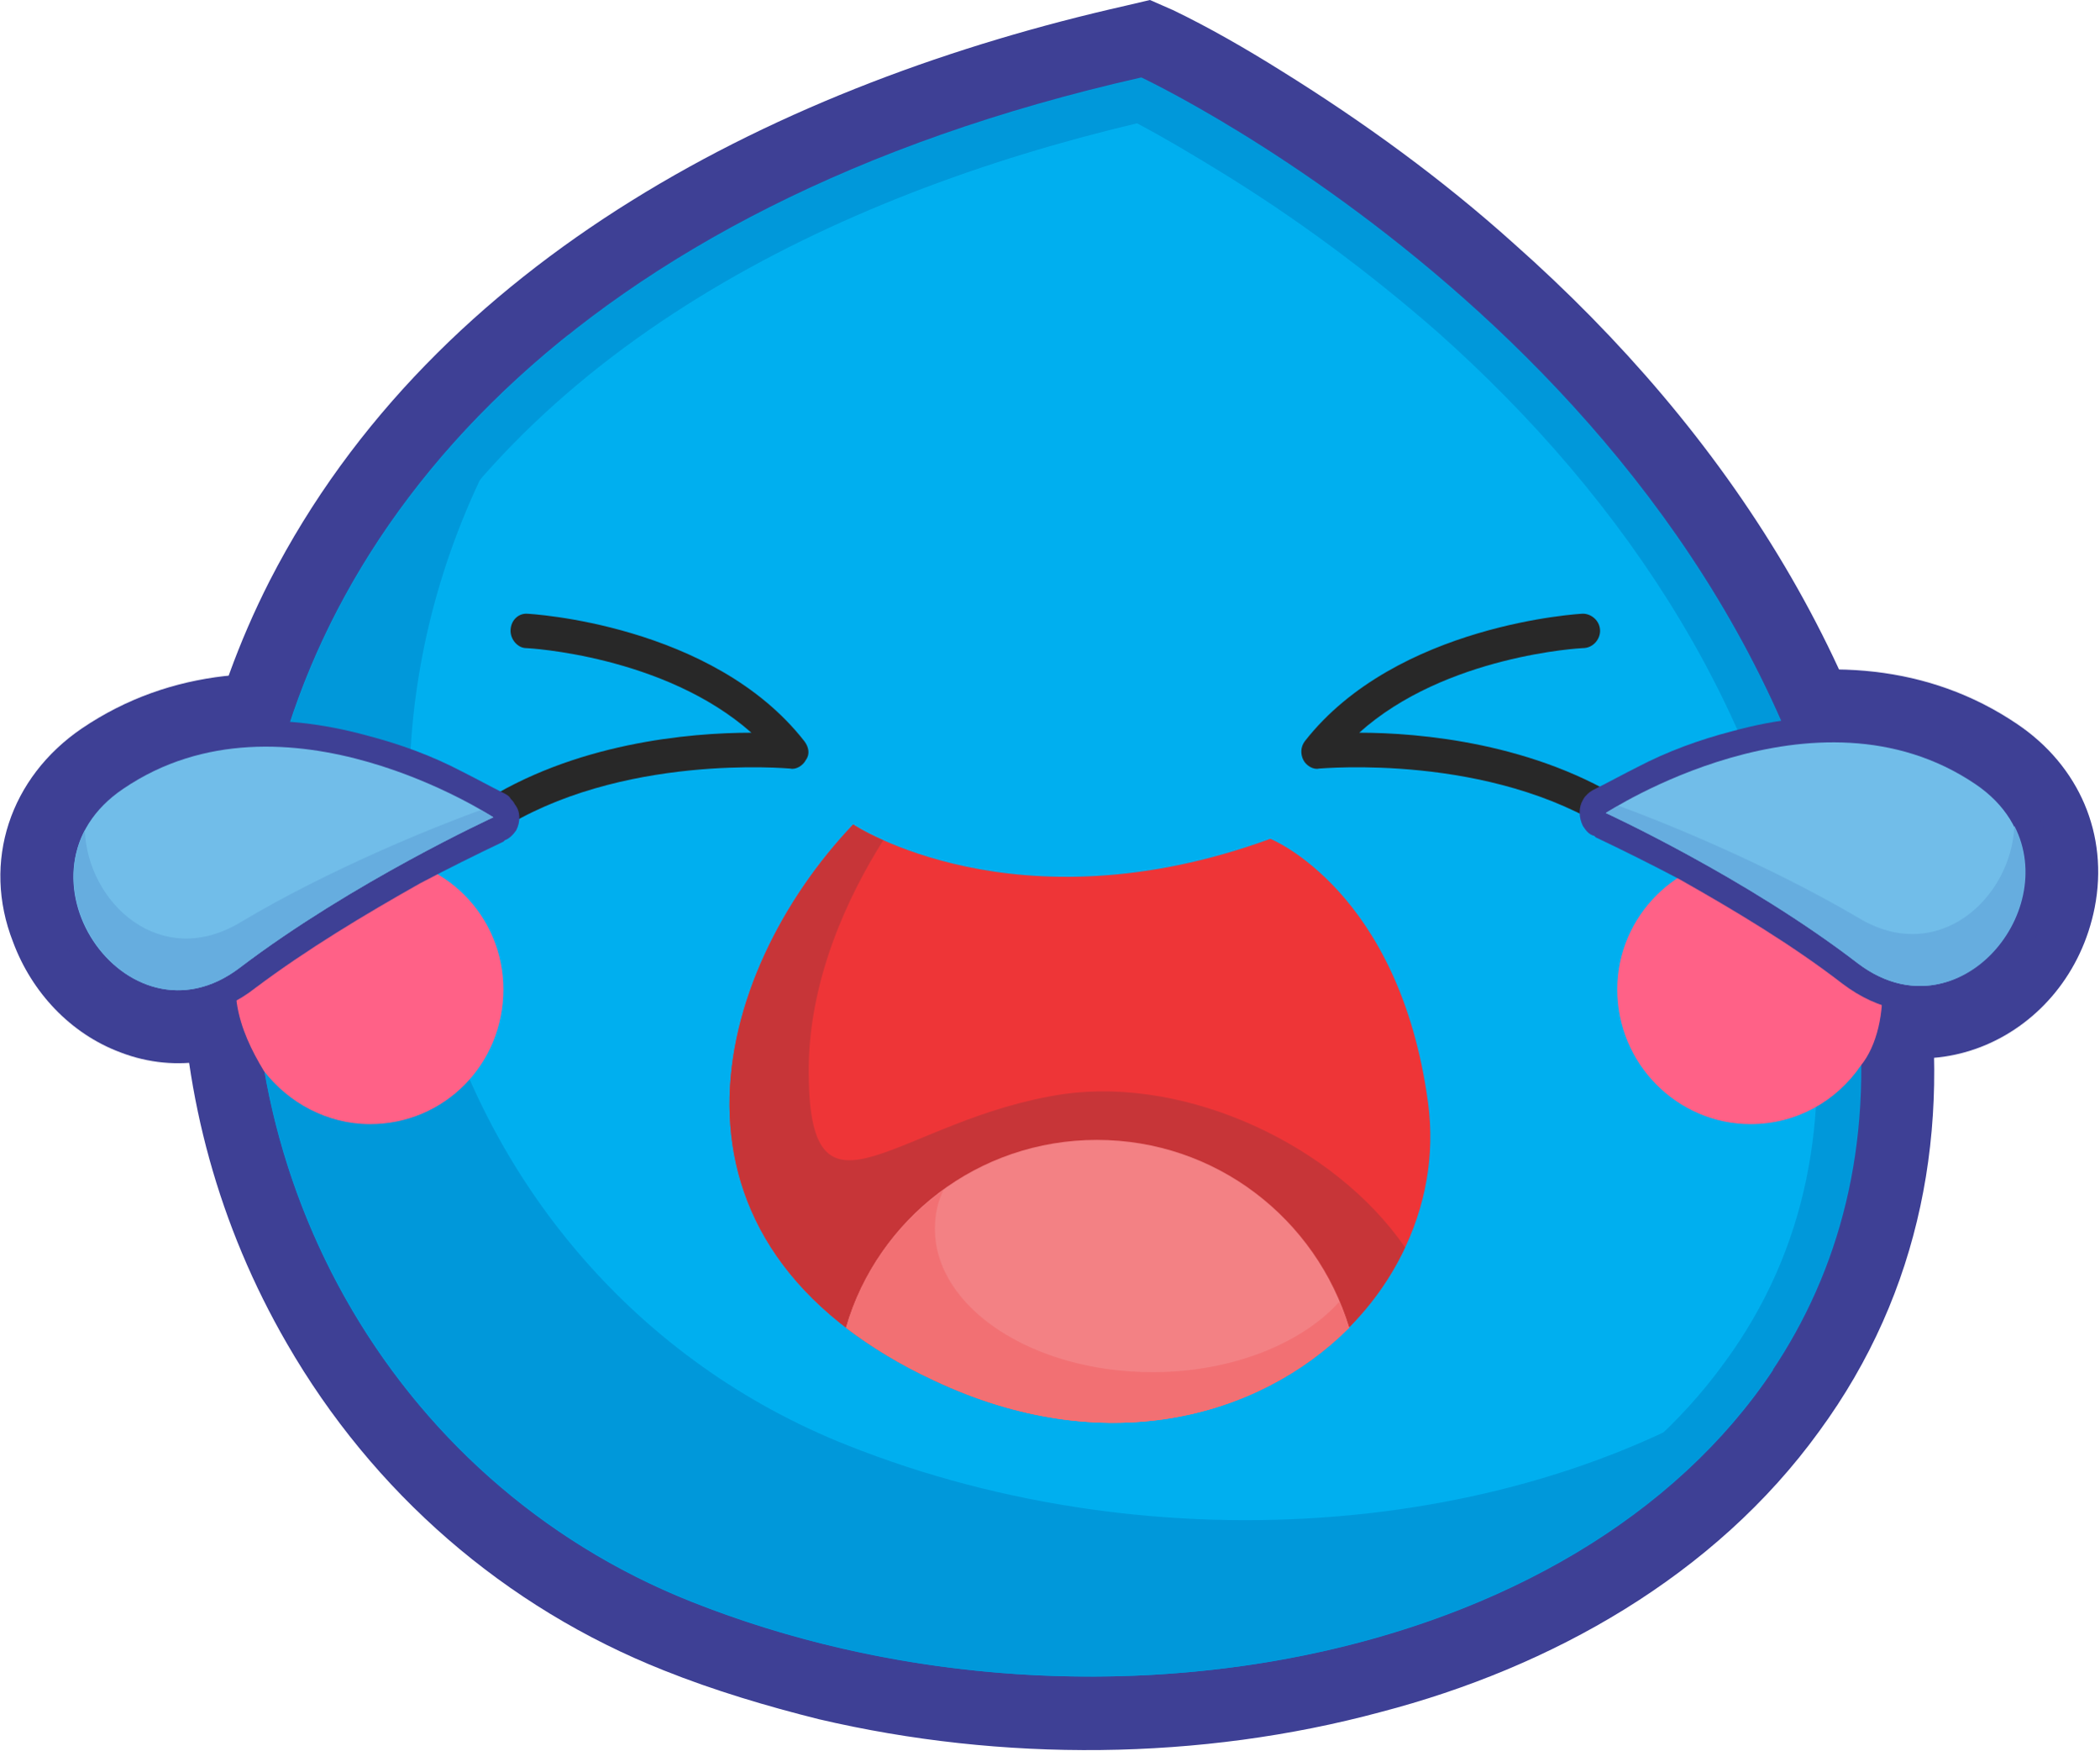
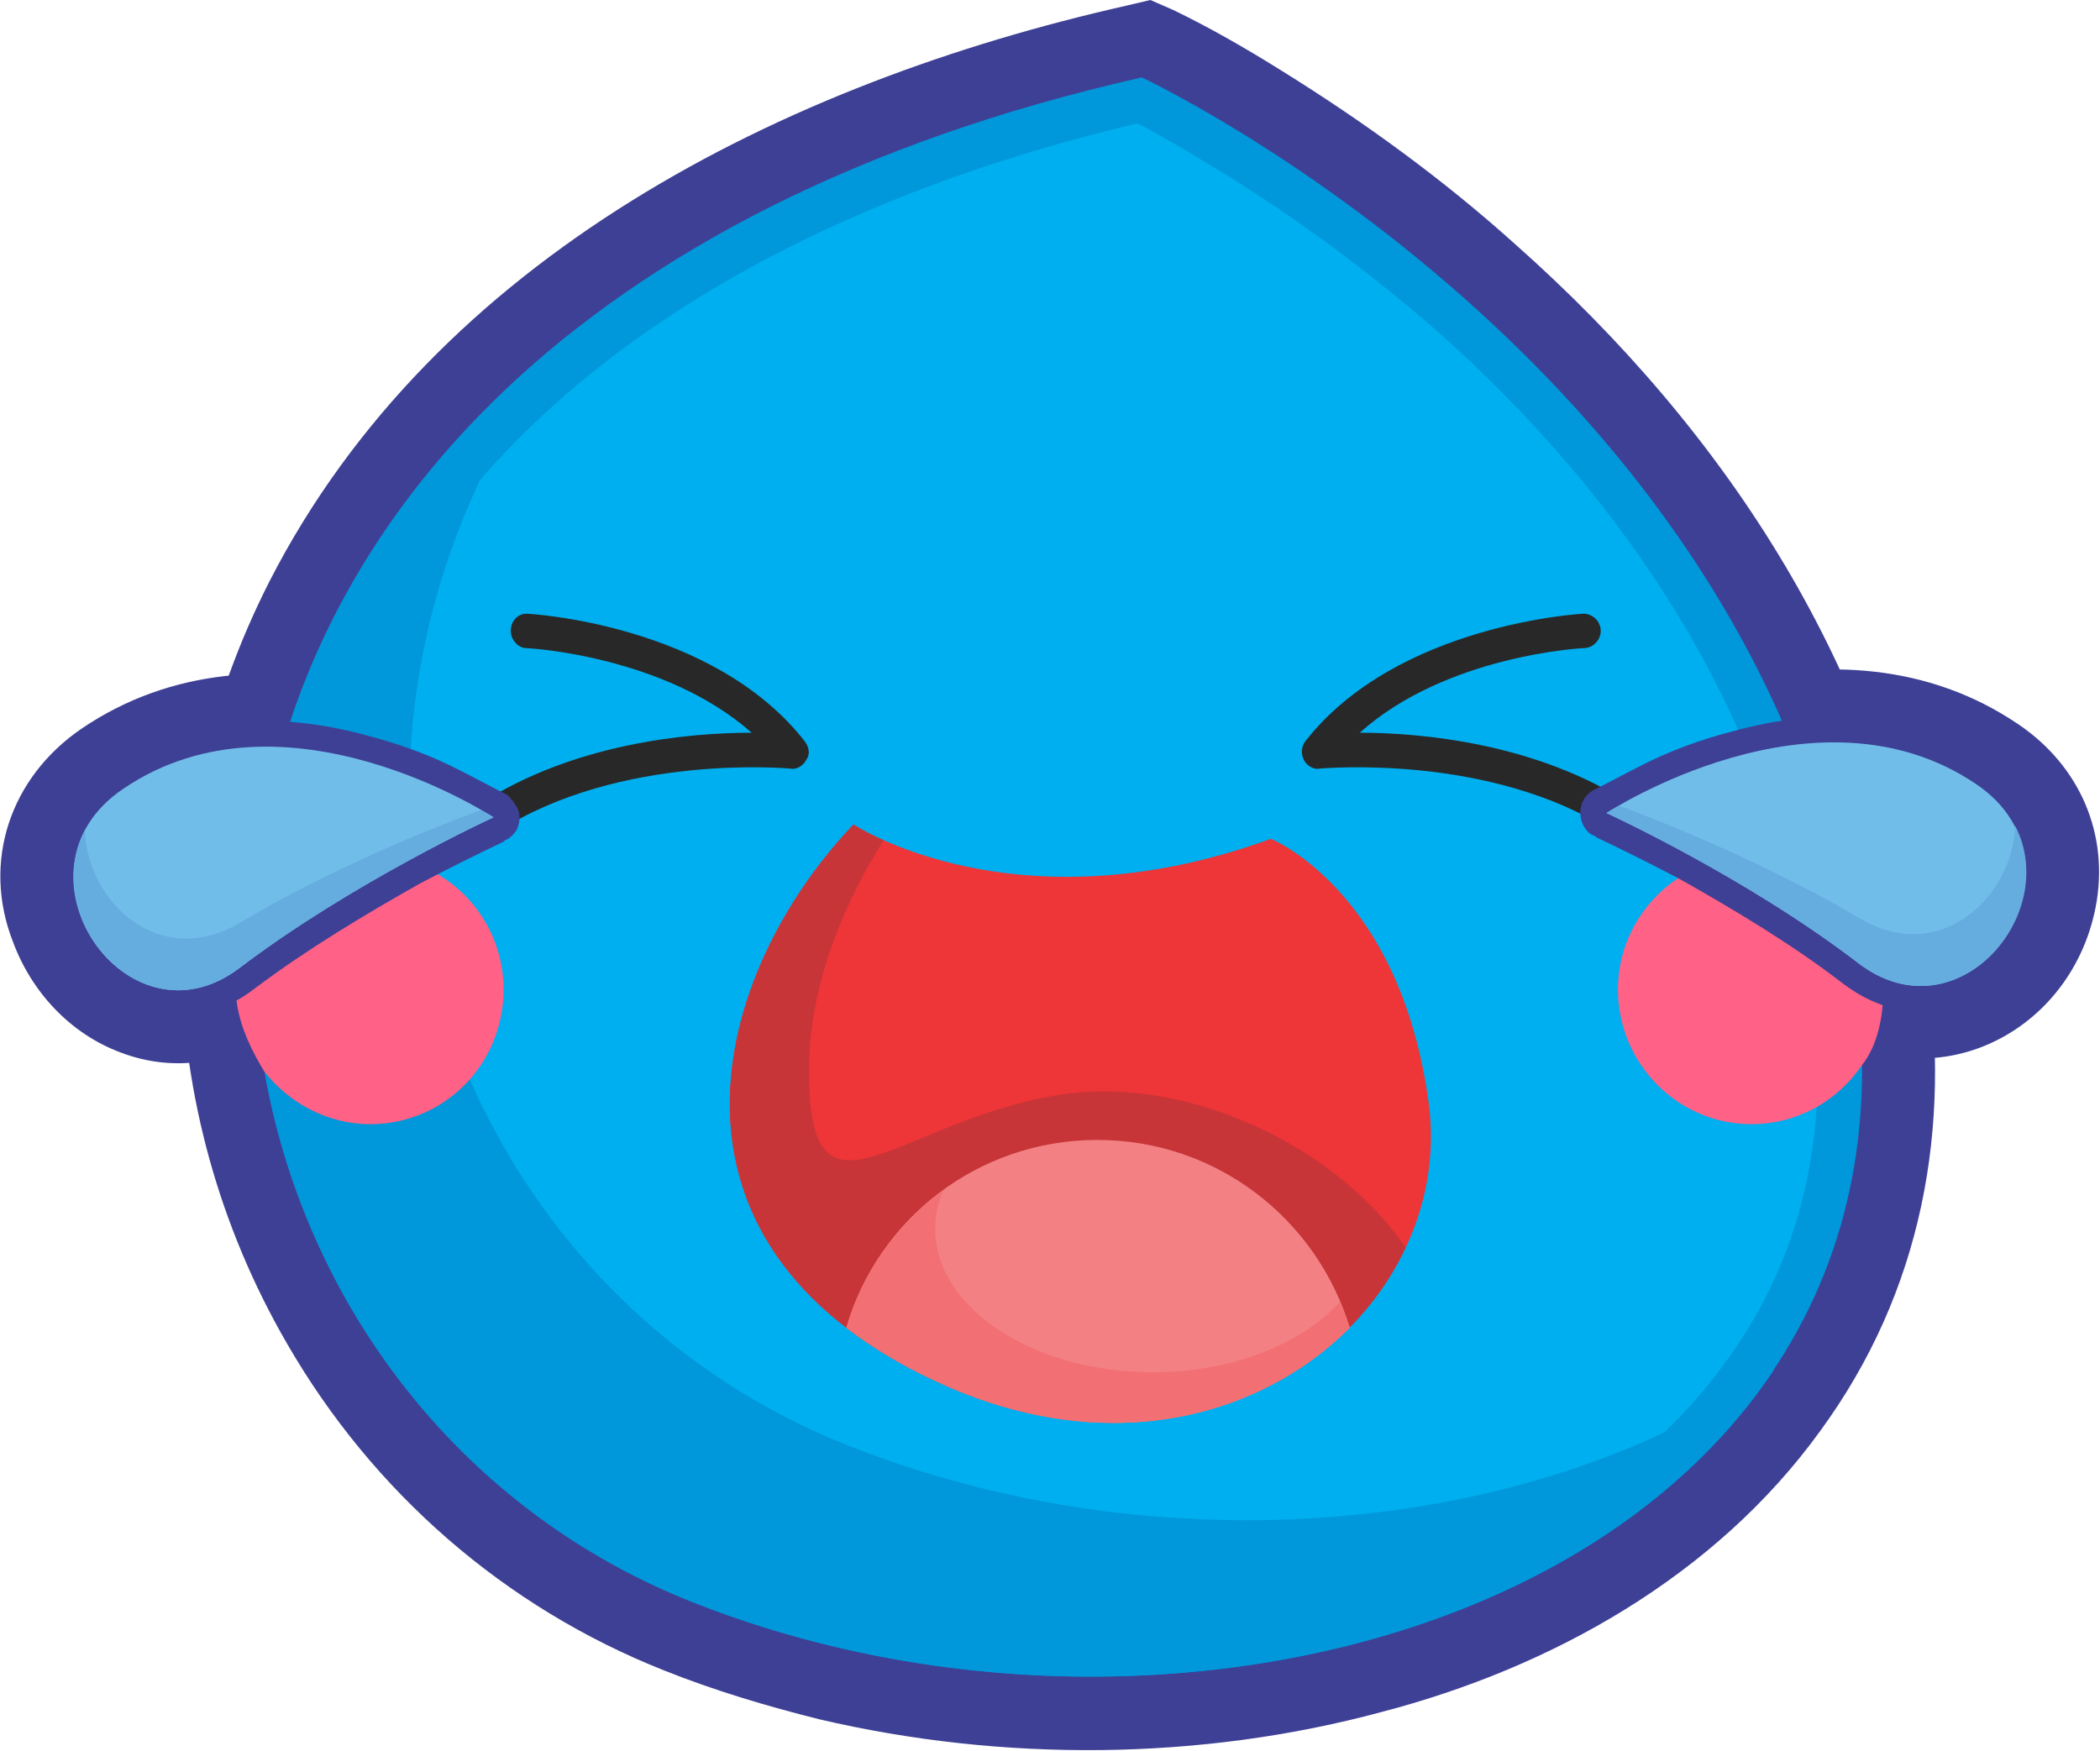
- <svg xmlns="http://www.w3.org/2000/svg" xml:space="preserve" width="12.882in" height="10.742in" version="1.1" style="shape-rendering:geometricPrecision; text-rendering:geometricPrecision; image-rendering:optimizeQuality; fill-rule:evenodd; clip-rule:evenodd" viewBox="0 0 1464 1221">
+ <svg xmlns="http://www.w3.org/2000/svg" xml:space="preserve" width="1236.624" height="1031.213" style="shape-rendering:geometricPrecision;text-rendering:geometricPrecision;image-rendering:optimizeQuality;fill-rule:evenodd;clip-rule:evenodd" viewBox="0 0 1464 1221">
  <defs>
-     <style type="text/css">
-    
-     .fil5 {fill:#F38184}
-     .fil6 {fill:#F27073}
-     .fil3 {fill:#EE3537}
-     .fil4 {fill:#C73538}
-     .fil9 {fill:#71BDE9}
-     .fil10 {fill:#66ADDF}
-     .fil7 {fill:#282828}
-     .fil2 {fill:#00AFEF}
-     .fil1 {fill:#0098DA}
-     .fil0 {fill:#3E4095}
-     .fil8 {fill:#FF6187}
-    
-   </style>
+     <style>.fil9{fill:#71bde9}.fil10{fill:#66addf}.fil7{fill:#282828}.fil1{fill:#0098da}.fil0{fill:#3e4095}.fil8{fill:#ff6187}</style>
  </defs>
  <g id="Layer_x0020_1">
-     <path class="fil0" d="M1117 511c27,-14 53,-26 84,-34 71,-18 144,-14 206,28 43,29 64,77 54,128 -18,91 -119,138 -196,79 -48,-37 -110,-73 -166,-98 0,0 0,0 0,-1l-41 -18 4 -14 -154 -154 209 84z" />
-     <path class="fil0" d="M402 584l4 14 -41 19c0,0 0,0 0,0 -56,25 -118,61 -167,98 -33,26 -75,34 -114,19 -35,-13 -62,-42 -75,-77 -22,-56 -2,-115 48,-149 62,-42 135,-46 205,-28 31,9 58,20 85,34l209 -84 -154 154z" />
-     <path class="fil0" d="M818 7c25,12 51,27 75,42 58,36 113,76 163,121 149,132 258,300 287,499 18,118 -3,232 -74,329 -73,101 -187,165 -306,196 -126,34 -264,35 -392,5 -36,-9 -73,-20 -108,-34 -111,-44 -203,-124 -263,-228 -95,-164 -98,-363 -12,-532 116,-226 358,-347 597,-401l17 -4 16 7z" />
-     <path class="fil1" d="M796 54c0,0 434,203 497,623 62,419 -442,587 -811,440 -423,-168 -482,-883 314,-1063z" />
-     <path class="fil2" d="M793 86c-211,50 -429,156 -532,357 -74,143 -72,313 10,453 51,88 128,155 223,193 31,12 63,22 96,30 114,27 239,27 352,-4 100,-26 199,-79 261,-165 58,-79 74,-172 59,-269 -26,-179 -126,-331 -260,-450 -47,-41 -98,-79 -152,-112 -18,-11 -38,-23 -57,-33z" />
-     <path class="fil1" d="M1237 955c-168,117 -430,139 -646,53 -293,-116 -411,-493 -194,-775l0 0c-355,283 -247,752 85,884 272,108 617,46 755,-162l0 0z" />
-     <path class="fil3" d="M595 575c0,0 113,75 291,10 0,0 90,36 110,184 20,148 -151,285 -344,194 -208,-97 -155,-285 -57,-388z" />
-     <path class="fil4" d="M742 763c-115,17 -177,102 -178,-13 -1,-66 28,-126 52,-164 -14,-6 -21,-11 -21,-11 -98,103 -151,291 57,388 148,69 282,6 328,-93 -49,-71 -151,-119 -238,-107z" />
-     <path class="fil5" d="M765 795c-83,0 -153,55 -175,131 17,13 38,26 62,37 117,55 225,27 289,-37 -23,-76 -93,-131 -176,-131z" />
-     <path class="fil6" d="M804 957c-84,0 -152,-45 -152,-100 0,-10 2,-19 6,-27 -32,23 -57,57 -68,96 17,13 38,26 62,37 117,55 225,27 289,-37 -2,-6 -4,-12 -7,-18 -26,29 -75,49 -130,49z" />
-     <path class="fil7" d="M341 582c-4,0 -8,-2 -10,-5 -4,-6 -2,-13 3,-16 66,-43 147,-50 190,-50 -61,-54 -156,-59 -157,-59 -6,0 -11,-6 -11,-12 0,-7 5,-12 11,-12 2,0 130,7 194,89 3,4 4,9 1,13 -2,4 -7,7 -11,6 -1,0 -119,-11 -204,44 -2,2 -4,2 -6,2z" />
-     <path class="fil7" d="M1130 582c4,0 8,-2 10,-5 4,-6 2,-13 -3,-16 -66,-43 -147,-50 -189,-50 60,-54 155,-59 156,-59 7,0 12,-6 12,-12 0,-7 -6,-12 -12,-12 -1,0 -130,7 -194,89 -3,4 -3,9 -1,13 2,4 7,7 11,6 2,0 119,-11 204,44 2,2 4,2 6,2z" />
-     <path class="fil8" d="M1282 620c-17,-14 -38,-23 -61,-23 -51,0 -93,42 -93,93 0,52 42,94 93,94 32,0 60,-16 77,-41 22,-27 22,-93 -16,-123z" />
-     <path class="fil8" d="M258 597c-35,0 -65,19 -81,48 -24,39 -10,74 7,102 17,22 44,37 74,37 52,0 93,-42 93,-94 0,-51 -41,-93 -93,-93z" />
-     <g id="_299964360">
-       <path class="fil0" d="M356 557c1,1 2,2 3,4 4,5 4,12 1,18 -2,3 -5,6 -8,7 0,0 -1,1 -1,1 -19,9 -39,19 -58,29 -39,22 -79,46 -115,73 -24,19 -54,25 -83,14 -26,-9 -46,-32 -56,-57 -16,-43 -1,-85 36,-111 55,-37 119,-39 181,-22 23,6 45,14 66,25 10,5 19,10 29,15 2,1 4,2 5,4z" />
-     </g>
-     <path class="fil9" d="M344 570c0,0 -98,45 -177,105 -79,60 -166,-68 -81,-125 112,-76 258,20 258,20z" />
-     <path class="fil10" d="M168 643c-56,34 -107,-13 -109,-64 -32,62 41,147 108,96 79,-60 177,-105 177,-105 0,0 -3,-2 -9,-5 -33,12 -105,41 -167,78z" />
-     <g id="_299965056">
-       <path class="fil0" d="M1113 550c10,-5 19,-10 29,-15 21,-11 43,-19 66,-25 62,-17 126,-15 180,22 32,22 49,57 41,95 -1,5 -3,11 -5,16 -9,25 -30,48 -56,57 -29,11 -58,5 -83,-14 -35,-27 -75,-51 -114,-73 -19,-10 -39,-20 -58,-29 -1,-1 -1,-1 -1,-1 -4,-1 -6,-4 -8,-7 -3,-6 -3,-13 0,-18 1,-2 2,-3 3,-4 2,-2 4,-3 6,-4z" />
-     </g>
-     <path class="fil9" d="M1120 567c0,0 98,45 176,105 79,60 166,-68 82,-125 -112,-76 -258,20 -258,20z" />
-     <path class="fil10" d="M1296 640c56,34 107,-14 109,-64 32,62 -41,147 -109,96 -78,-60 -176,-105 -176,-105 0,0 3,-2 9,-5 33,12 104,41 167,78z" />
+     <path class="fil0" d="M1117 511c27-14 53-26 84-34 71-18 144-14 206 28 43 29 64 77 54 128-18 91-119 138-196 79-48-37-110-73-166-98v-1l-41-18 4-14-154-154 209 84zM402 584l4 14-41 19c-56 25-118 61-167 98-33 26-75 34-114 19-35-13-62-42-75-77-22-56-2-115 48-149 62-42 135-46 205-28 31 9 58 20 85 34l209-84-154 154z" />
+     <path class="fil0" d="M818 7c25 12 51 27 75 42 58 36 113 76 163 121 149 132 258 300 287 499 18 118-3 232-74 329-73 101-187 165-306 196-126 34-264 35-392 5-36-9-73-20-108-34-111-44-203-124-263-228-95-164-98-363-12-532C304 179 546 58 785 4l17-4 16 7z" />
+     <path class="fil1" d="M796 54s434 203 497 623c62 419-442 587-811 440C59 949 0 234 796 54z" />
+     <path d="M793 86c-211 50-429 156-532 357-74 143-72 313 10 453 51 88 128 155 223 193 31 12 63 22 96 30 114 27 239 27 352-4 100-26 199-79 261-165 58-79 74-172 59-269-26-179-126-331-260-450-47-41-98-79-152-112-18-11-38-23-57-33z" style="fill:#00afef" />
+     <path class="fil1" d="M1237 955c-168 117-430 139-646 53-293-116-411-493-194-775-355 283-247 752 85 884 272 108 617 46 755-162z" />
+     <path d="M595 575s113 75 291 10c0 0 90 36 110 184s-151 285-344 194c-208-97-155-285-57-388z" style="fill:#ee3537" />
+     <path d="M742 763c-115 17-177 102-178-13-1-66 28-126 52-164-14-6-21-11-21-11-98 103-151 291 57 388 148 69 282 6 328-93-49-71-151-119-238-107z" style="fill:#c73538" />
+     <path d="M765 795c-83 0-153 55-175 131 17 13 38 26 62 37 117 55 225 27 289-37-23-76-93-131-176-131z" style="fill:#f38184" />
+     <path d="M804 957c-84 0-152-45-152-100 0-10 2-19 6-27-32 23-57 57-68 96 17 13 38 26 62 37 117 55 225 27 289-37-2-6-4-12-7-18-26 29-75 49-130 49z" style="fill:#f27073" />
+     <path class="fil7" d="M341 582c-4 0-8-2-10-5-4-6-2-13 3-16 66-43 147-50 190-50-61-54-156-59-157-59-6 0-11-6-11-12 0-7 5-12 11-12 2 0 130 7 194 89 3 4 4 9 1 13-2 4-7 7-11 6-1 0-119-11-204 44-2 2-4 2-6 2zM1130 582c4 0 8-2 10-5 4-6 2-13-3-16-66-43-147-50-189-50 60-54 155-59 156-59 7 0 12-6 12-12 0-7-6-12-12-12-1 0-130 7-194 89-3 4-3 9-1 13s7 7 11 6c2 0 119-11 204 44 2 2 4 2 6 2z" />
+     <path class="fil8" d="M1282 620c-17-14-38-23-61-23-51 0-93 42-93 93 0 52 42 94 93 94 32 0 60-16 77-41 22-27 22-93-16-123zM258 597c-35 0-65 19-81 48-24 39-10 74 7 102 17 22 44 37 74 37 52 0 93-42 93-94 0-51-41-93-93-93z" />
+     <path class="fil0" d="M356 557c1 1 2 2 3 4 4 5 4 12 1 18-2 3-5 6-8 7l-1 1c-19 9-39 19-58 29-39 22-79 46-115 73-24 19-54 25-83 14-26-9-46-32-56-57-16-43-1-85 36-111 55-37 119-39 181-22 23 6 45 14 66 25 10 5 19 10 29 15 2 1 4 2 5 4z" id="_299964360" />
+     <path class="fil9" d="M344 570s-98 45-177 105S1 607 86 550c112-76 258 20 258 20z" />
+     <path class="fil10" d="M168 643c-56 34-107-13-109-64-32 62 41 147 108 96 79-60 177-105 177-105s-3-2-9-5c-33 12-105 41-167 78z" />
+     <path class="fil0" d="M1113 550c10-5 19-10 29-15 21-11 43-19 66-25 62-17 126-15 180 22 32 22 49 57 41 95-1 5-3 11-5 16-9 25-30 48-56 57-29 11-58 5-83-14-35-27-75-51-114-73-19-10-39-20-58-29l-1-1c-4-1-6-4-8-7-3-6-3-13 0-18 1-2 2-3 3-4 2-2 4-3 6-4z" id="_299965056" />
+     <path class="fil9" d="M1120 567s98 45 176 105c79 60 166-68 82-125-112-76-258 20-258 20z" />
+     <path class="fil10" d="M1296 640c56 34 107-14 109-64 32 62-41 147-109 96-78-60-176-105-176-105s3-2 9-5c33 12 104 41 167 78z" />
  </g>
</svg>
